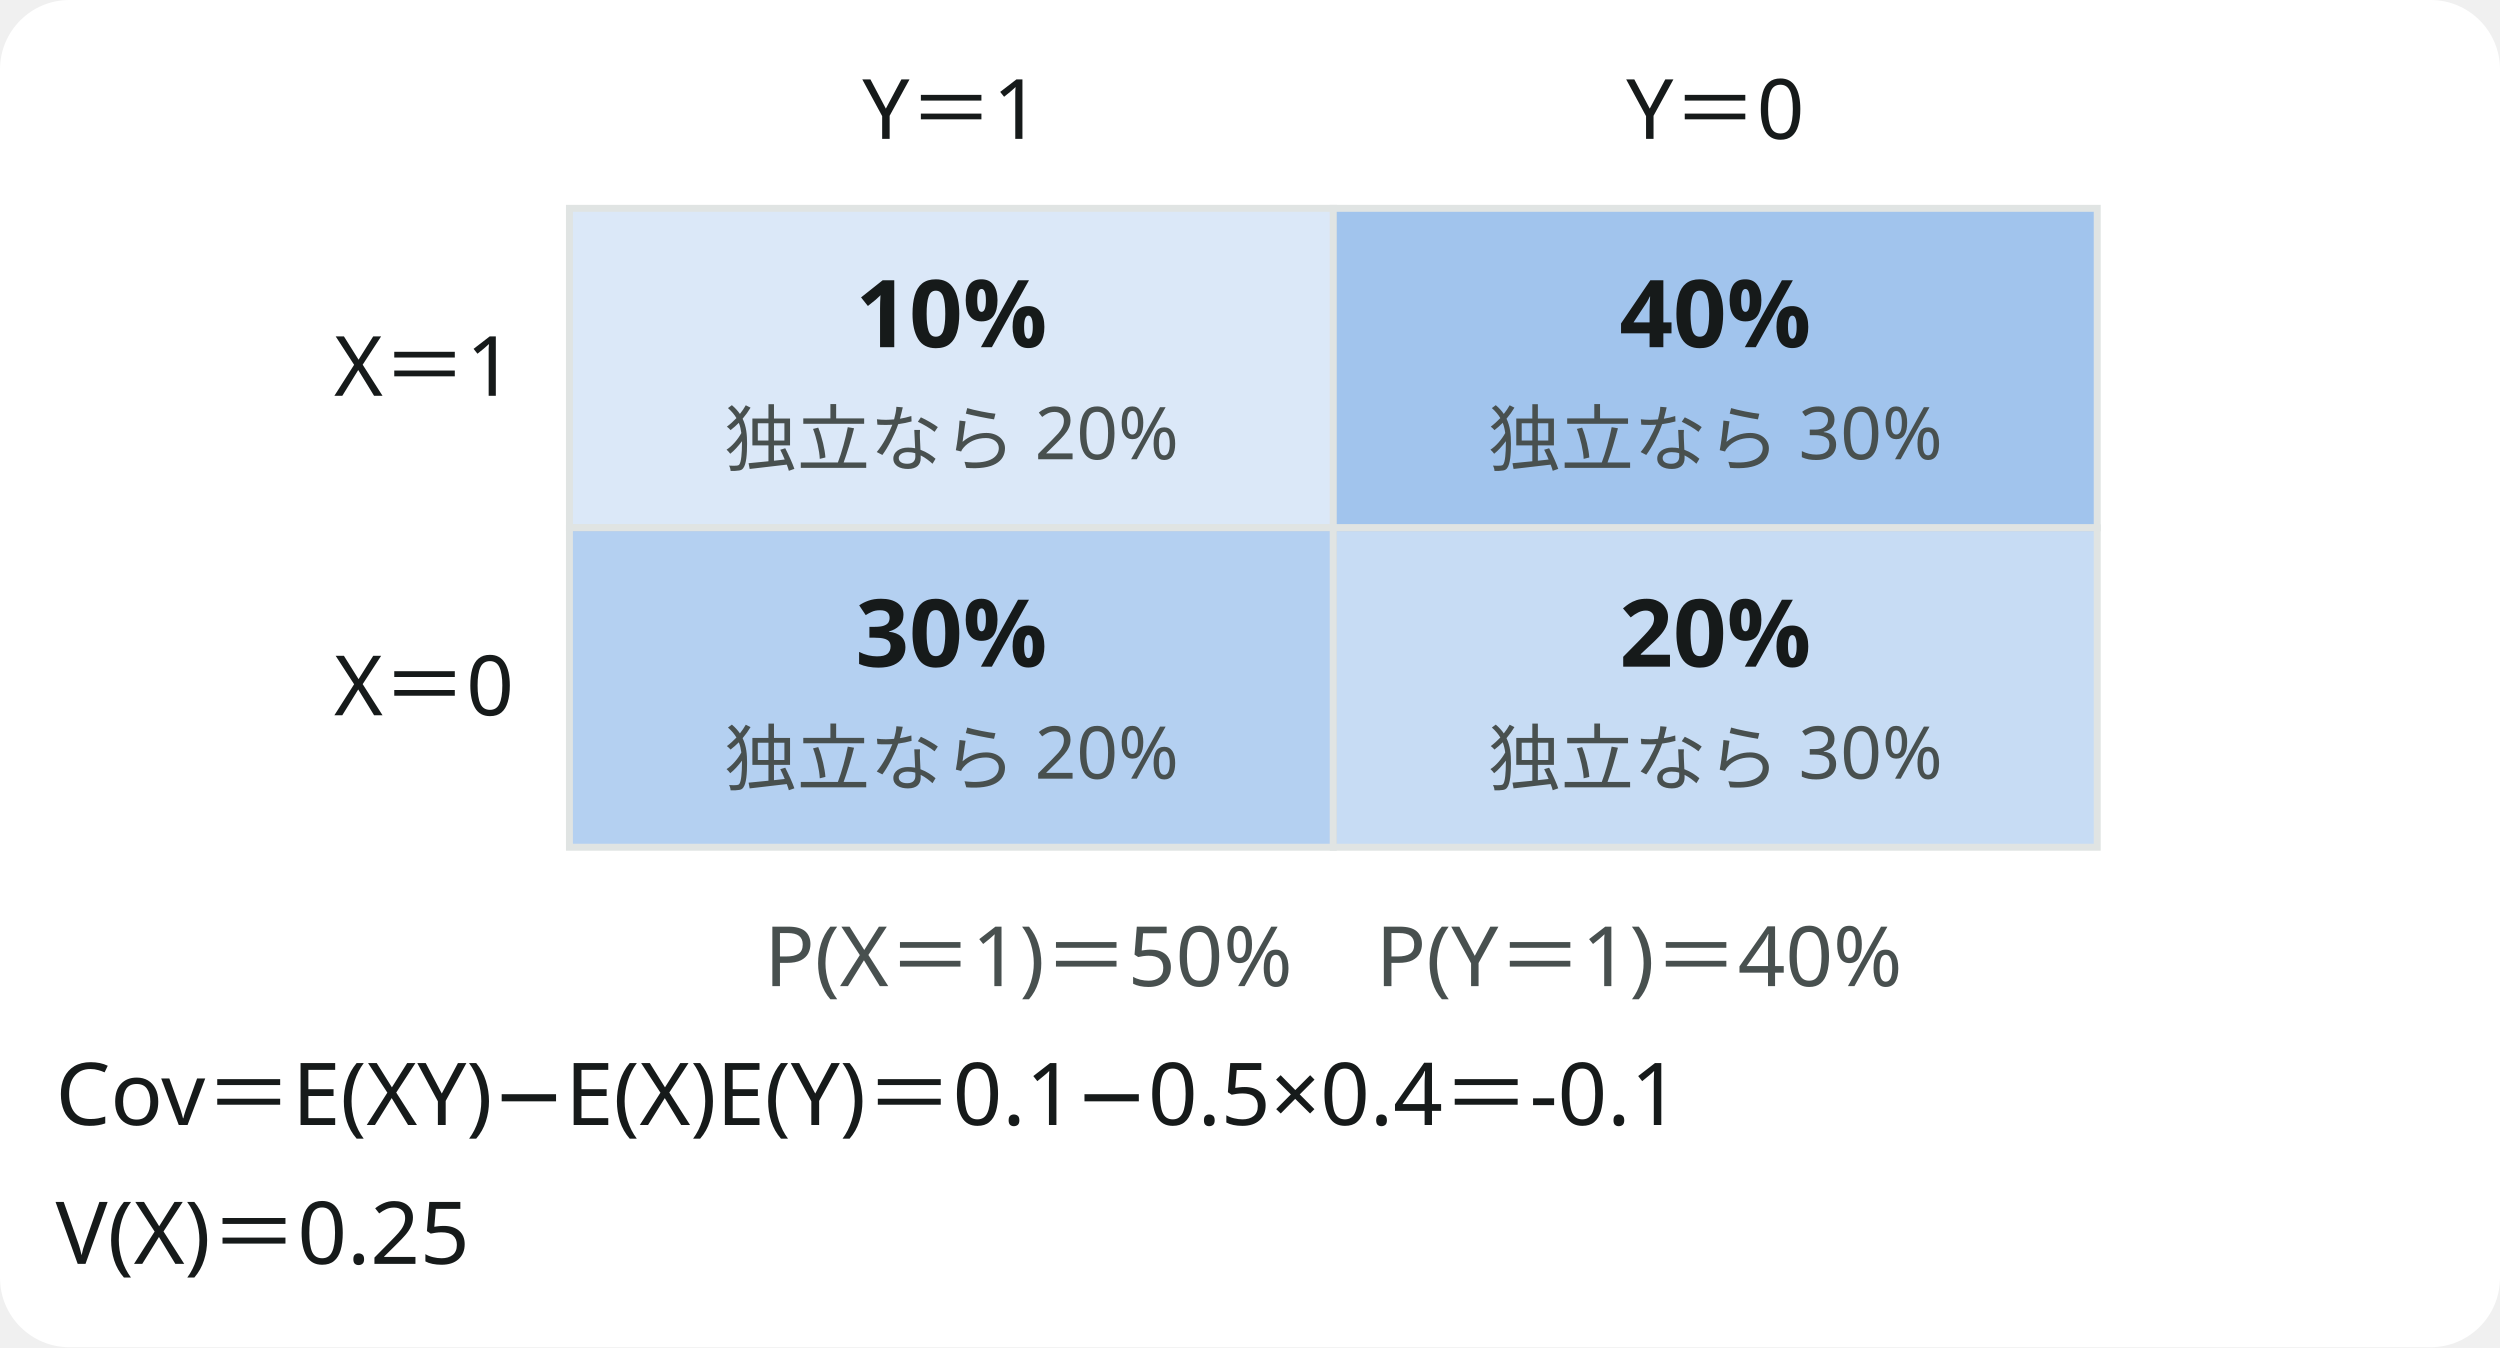
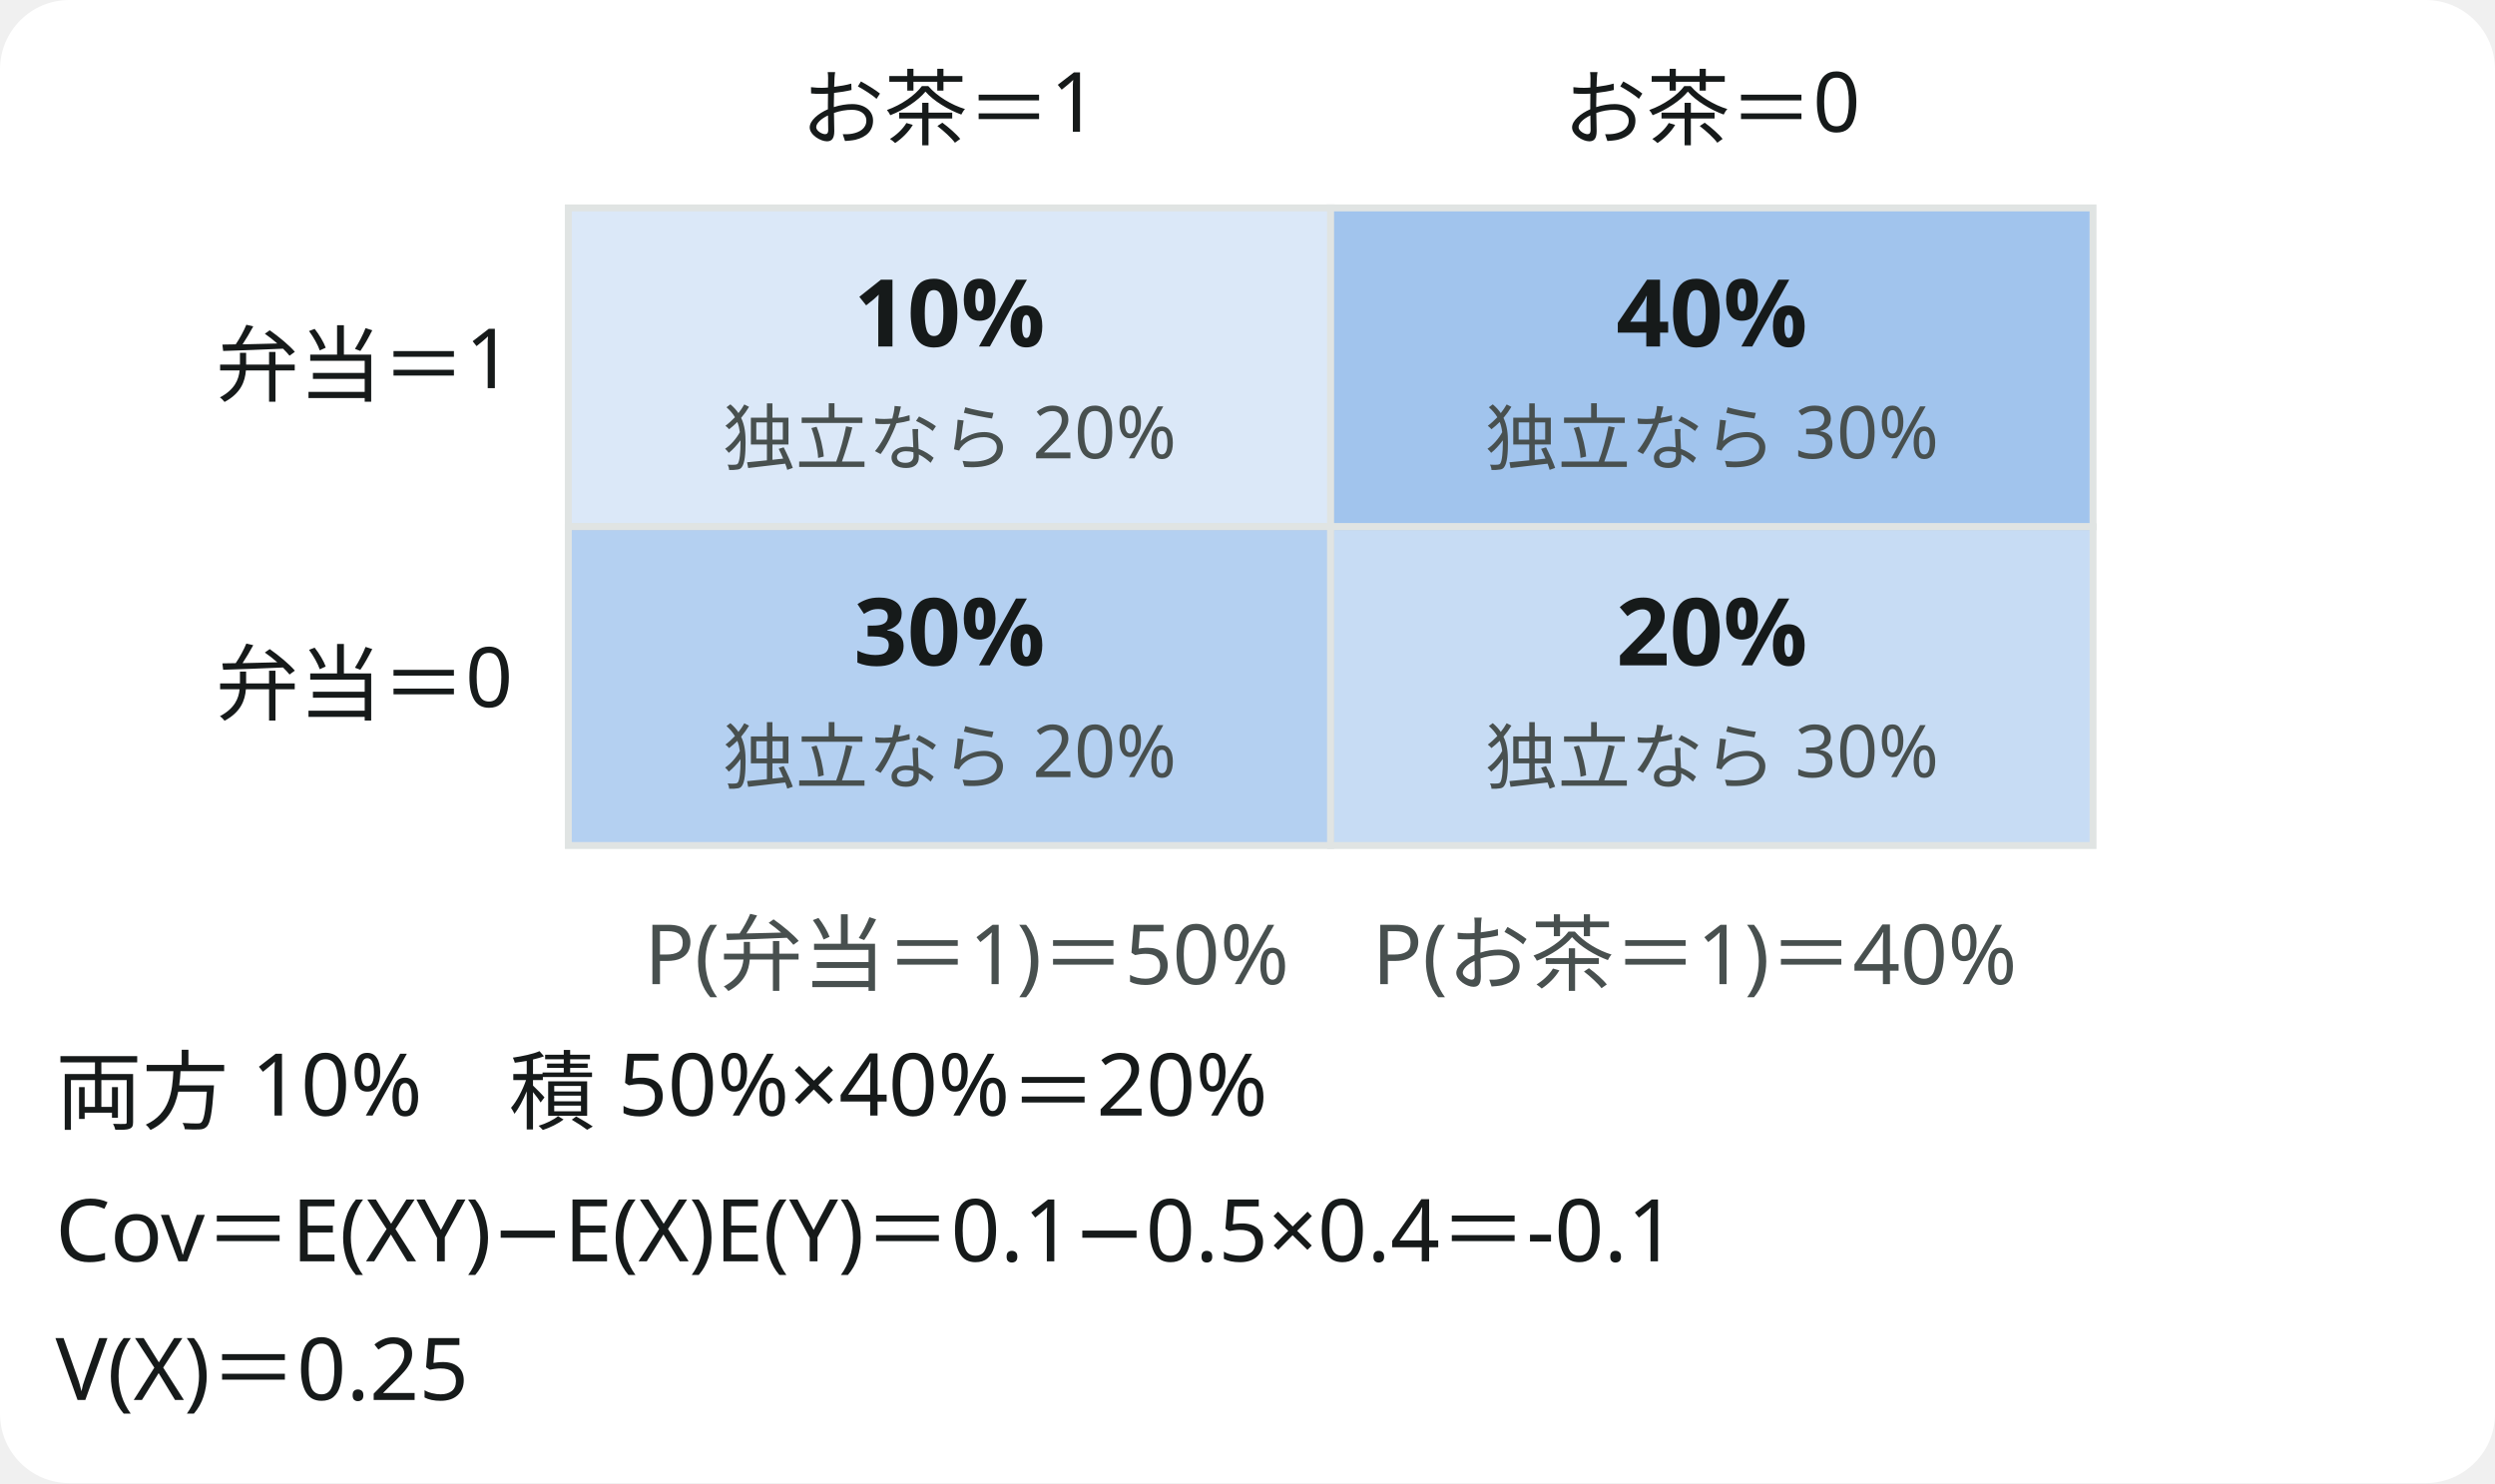
- <svg xmlns="http://www.w3.org/2000/svg" viewBox="0 0 360 194" width="360" height="194" font-family="sans-serif">
-   <rect width="360" height="194" rx="10" fill="#ffffff" />
-   <text x="137" y="20" font-size="12" fill="#161a1a" text-anchor="middle">Y＝1</text>
-   <text x="247" y="20" font-size="12" fill="#161a1a" text-anchor="middle">Y＝0</text>
-   <text x="74" y="57" font-size="12" fill="#161a1a" text-anchor="end">X＝1</text>
-   <text x="74" y="103" font-size="12" fill="#161a1a" text-anchor="end">X＝0</text>
+ <svg xmlns="http://www.w3.org/2000/svg" viewBox="0 0 360 214" width="360" height="214" font-family="sans-serif">
+   <rect width="360" height="214" rx="10" fill="#ffffff" />
+   <text x="137" y="20" font-size="12" fill="#161a1a" text-anchor="middle">お茶＝1</text>
+   <text x="247" y="20" font-size="12" fill="#161a1a" text-anchor="middle">お茶＝0</text>
+   <text x="74" y="57" font-size="12" fill="#161a1a" text-anchor="end">弁当＝1</text>
+   <text x="74" y="103" font-size="12" fill="#161a1a" text-anchor="end">弁当＝0</text>
  <rect x="82" y="30" width="110" height="46" fill="#2a78d6" fill-opacity="0.170" stroke="#e0e4e3" />
  <text x="137" y="50" font-size="13.5" fill="#161a1a" text-anchor="middle" font-weight="bold">10%</text>
  <text x="137" y="67" font-size="10.5" fill="#48504f" text-anchor="middle">独立なら 20%</text>
  <rect x="192" y="30" width="110" height="46" fill="#2a78d6" fill-opacity="0.440" stroke="#e0e4e3" />
  <text x="247" y="50" font-size="13.5" fill="#161a1a" text-anchor="middle" font-weight="bold">40%</text>
  <text x="247" y="67" font-size="10.5" fill="#48504f" text-anchor="middle">独立なら 30%</text>
  <rect x="82" y="76" width="110" height="46" fill="#2a78d6" fill-opacity="0.350" stroke="#e0e4e3" />
  <text x="137" y="96" font-size="13.5" fill="#161a1a" text-anchor="middle" font-weight="bold">30%</text>
  <text x="137" y="113" font-size="10.5" fill="#48504f" text-anchor="middle">独立なら 20%</text>
  <rect x="192" y="76" width="110" height="46" fill="#2a78d6" fill-opacity="0.260" stroke="#e0e4e3" />
  <text x="247" y="96" font-size="13.5" fill="#161a1a" text-anchor="middle" font-weight="bold">20%</text>
  <text x="247" y="113" font-size="10.5" fill="#48504f" text-anchor="middle">独立なら 30%</text>
-   <text x="192" y="142" font-size="12" fill="#48504f" text-anchor="middle">P(X＝1)＝50%　P(Y＝1)＝40%</text>
-   <text x="8" y="162" font-size="12.5" fill="#161a1a" text-anchor="start">Cov＝E(XY)−E(X)E(Y)＝0.1−0.5×0.4＝-0.1</text>
-   <text x="8" y="182" font-size="12.5" fill="#161a1a" text-anchor="start">V(X)＝0.25</text>
+   <text x="192" y="142" font-size="12" fill="#48504f" text-anchor="middle">P(弁当＝1)＝50%　P(お茶＝1)＝40%</text>
+   <text x="8" y="162" font-size="12.5" fill="#161a1a" text-anchor="start">両方 10%　積 50%×40%＝20%</text>
+   <text x="8" y="182" font-size="12.5" fill="#161a1a" text-anchor="start">Cov＝E(XY)−E(X)E(Y)＝0.1−0.5×0.4＝-0.1</text>
+   <text x="8" y="202" font-size="12.5" fill="#161a1a" text-anchor="start">V(X)＝0.25</text>
</svg>
